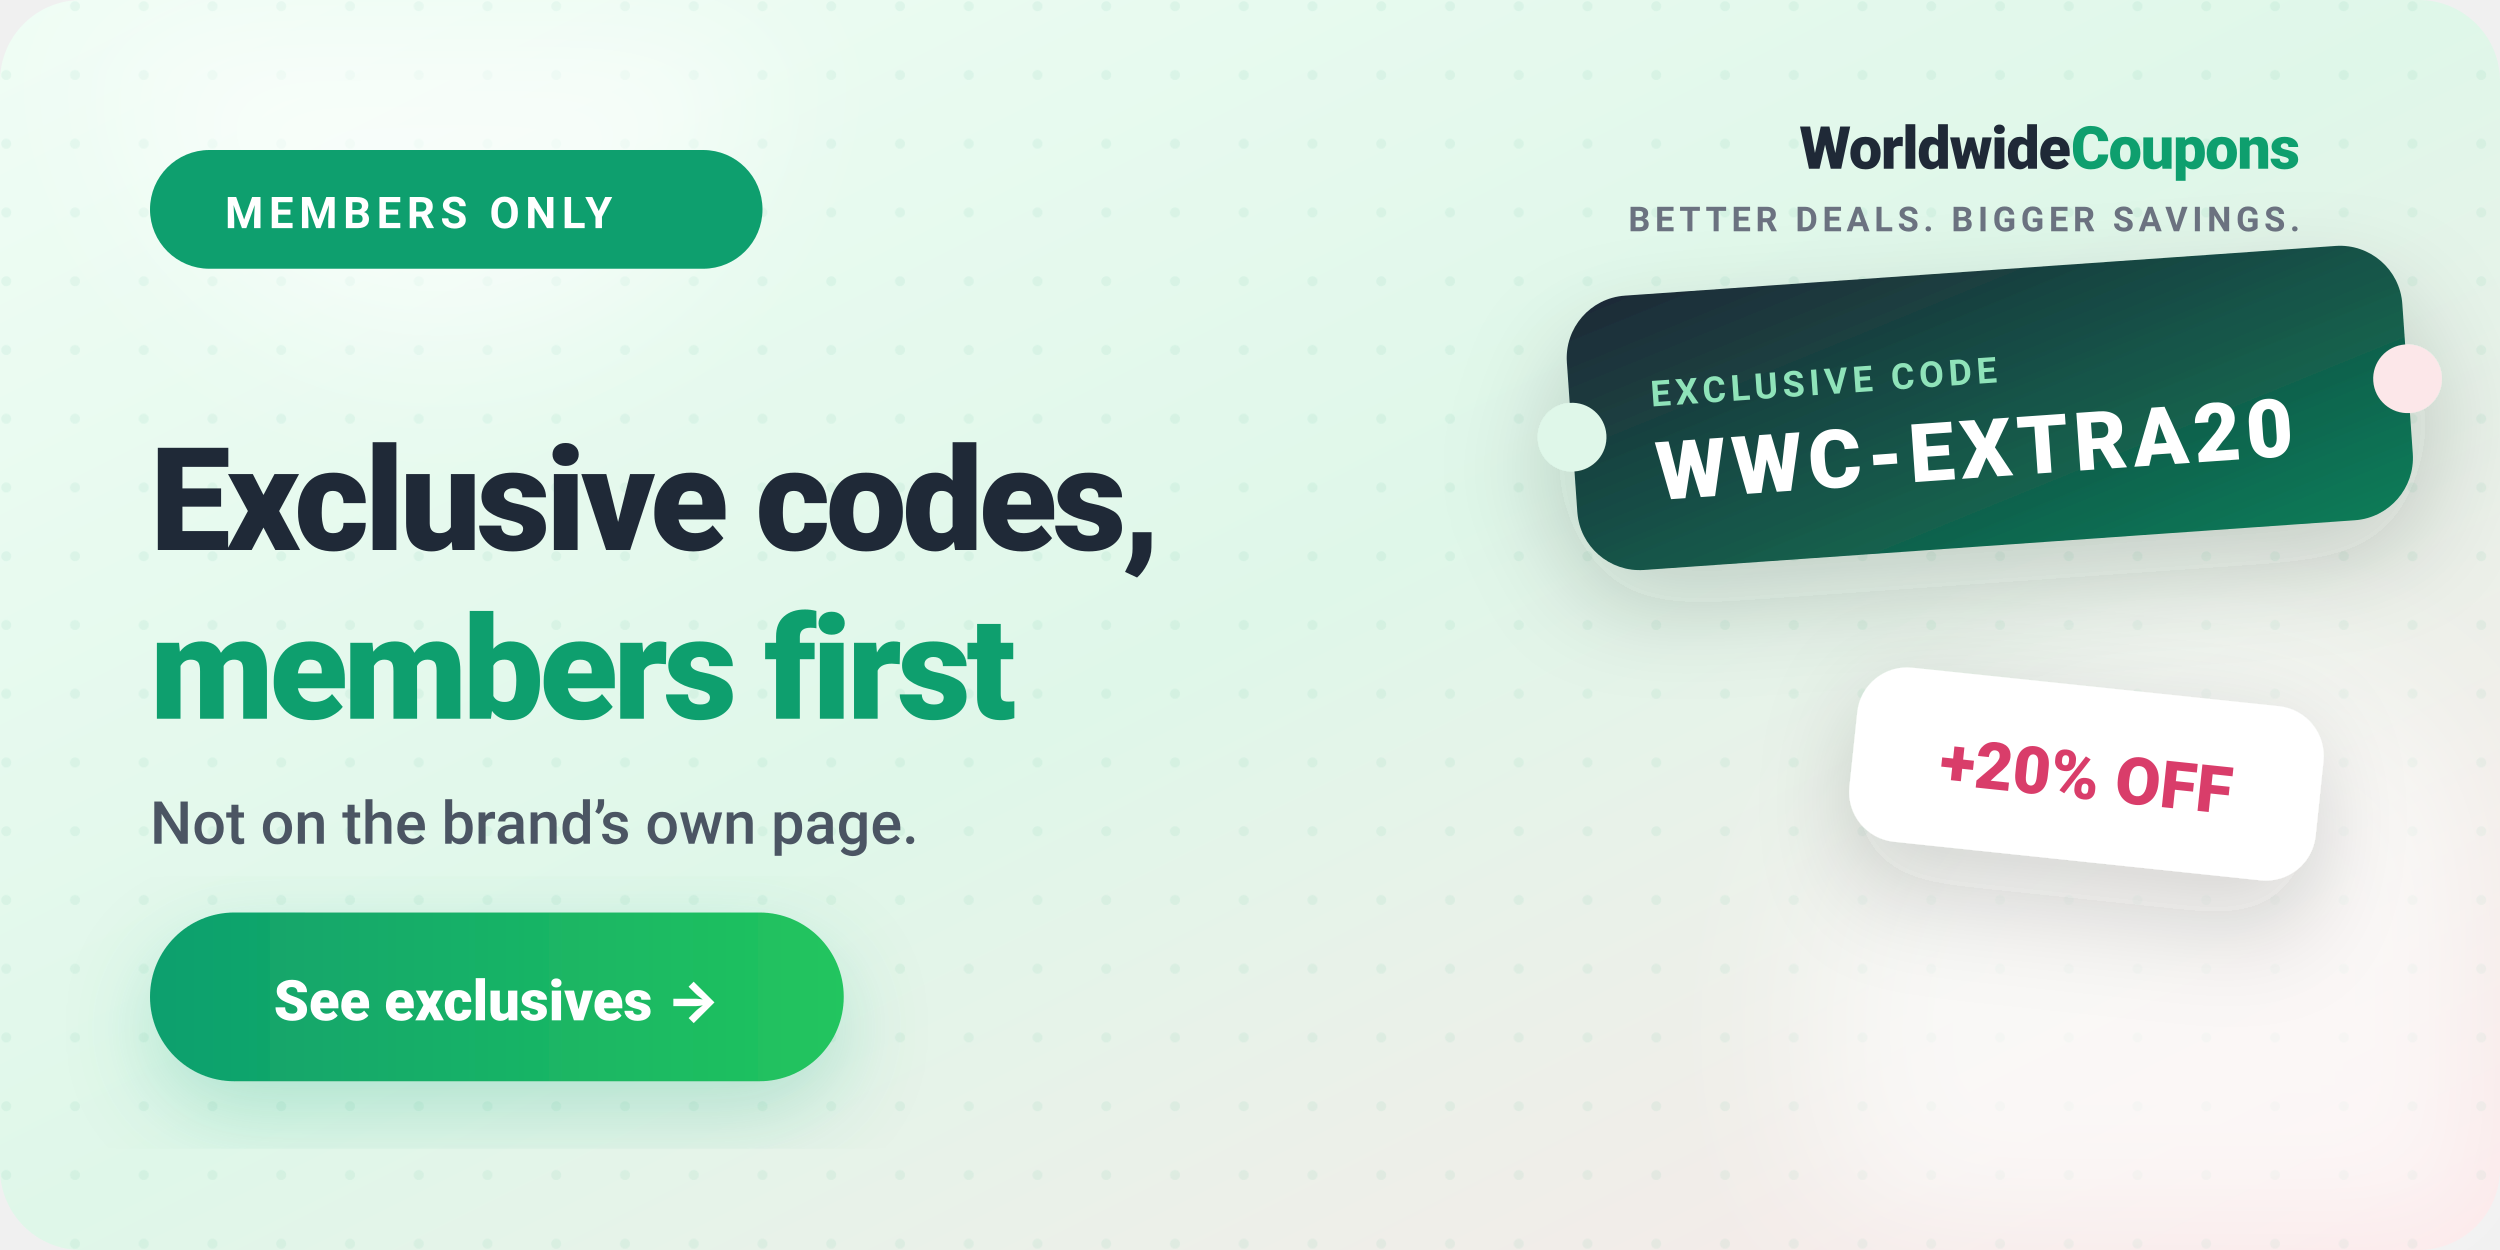
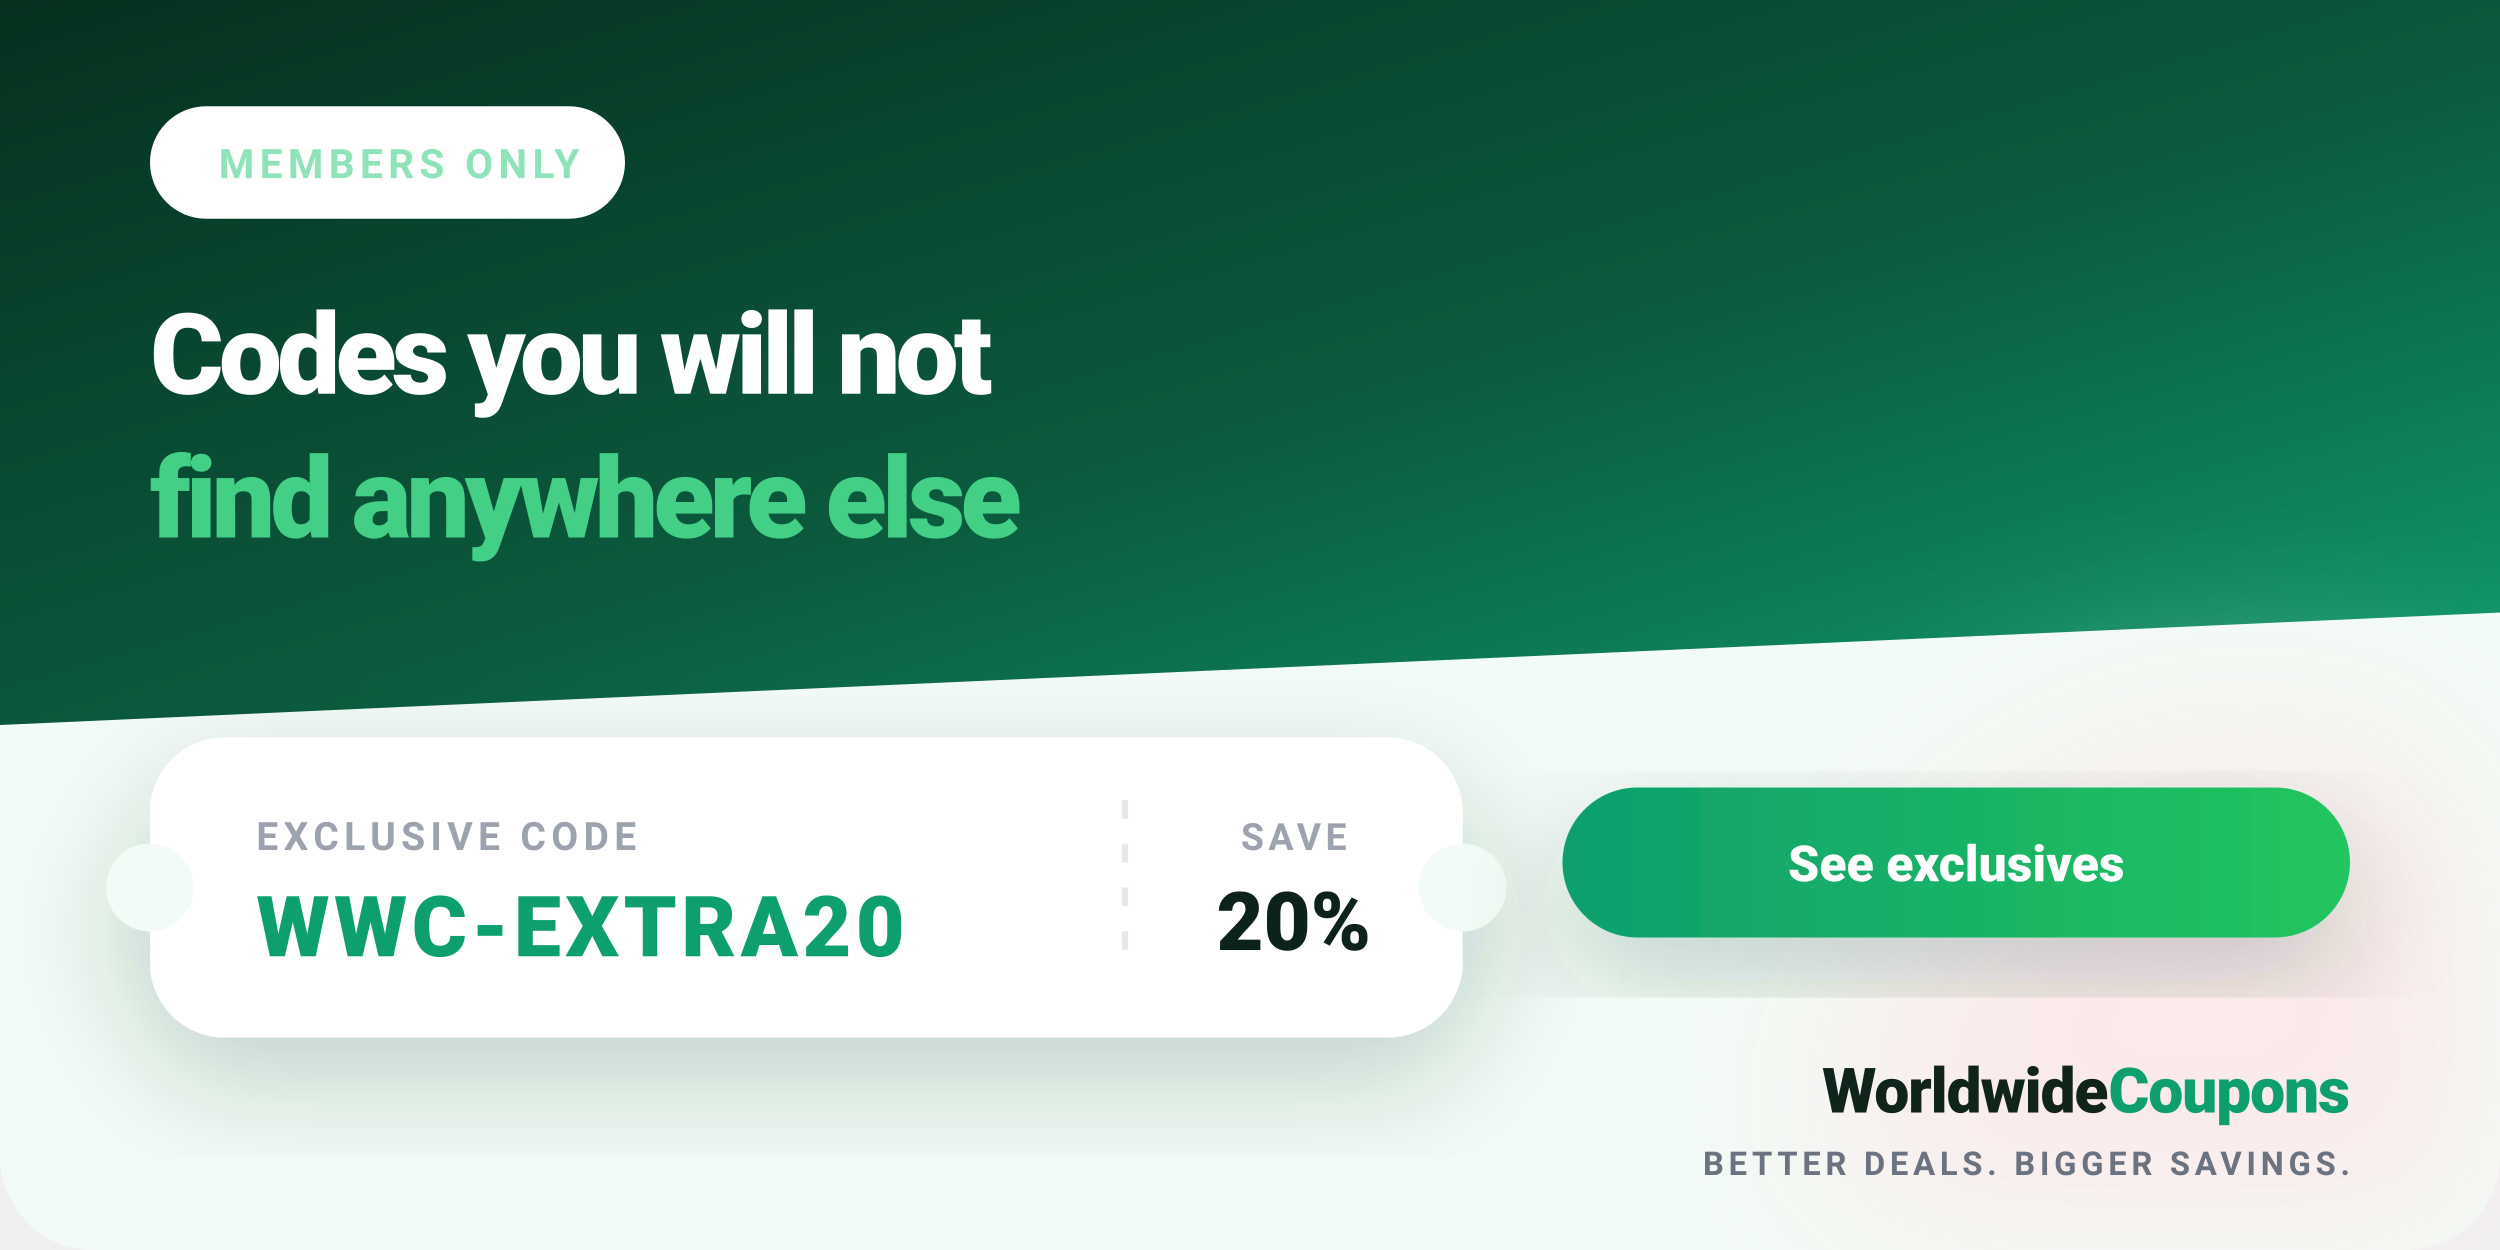
- <svg xmlns="http://www.w3.org/2000/svg" viewBox="0 0 800 400" width="800" height="400" role="img" aria-label="Exclusive codes, members first — WorldwideCoupons">
+ <svg xmlns="http://www.w3.org/2000/svg" viewBox="0 0 800 400" width="800" height="400" role="img" aria-label="Codes you will not find anywhere else — WorldwideCoupons">
  <defs>
-     <filter id="soft" x="-40%" y="-40%" width="180%" height="180%">
-       <feDropShadow dx="0" dy="10" stdDeviation="14" flood-color="#0E9F6E" flood-opacity="0.22" />
+     <filter id="lift" x="-40%" y="-40%" width="180%" height="180%">
+       <feDropShadow dx="0" dy="14" stdDeviation="18" flood-color="#0B3B2A" flood-opacity="0.2" />
    </filter>
-     <filter id="card" x="-40%" y="-40%" width="180%" height="180%">
-       <feDropShadow dx="0" dy="12" stdDeviation="16" flood-color="#1F2937" flood-opacity="0.18" />
+     <filter id="glow" x="-60%" y="-60%" width="220%" height="220%">
+       <feGaussianBlur stdDeviation="34" />
    </filter>
-     <filter id="blur" x="-50%" y="-50%" width="200%" height="200%">
-       <feGaussianBlur stdDeviation="24" />
-     </filter>
-     <pattern id="dots" width="22" height="22" patternUnits="userSpaceOnUse">
-       <circle cx="2" cy="2" r="1.6" fill="#0E9F6E" opacity="0.13" />
-     </pattern>
-     <linearGradient id="bg2" x1="0" y1="0" x2="1" y2="1">
-       <stop offset="0%" stop-color="#F0FDF5" />
-       <stop offset="50%" stop-color="#DFF7E9" />
-       <stop offset="100%" stop-color="#FCE7E9" />
-     </linearGradient>
-     <linearGradient id="cta2" x1="0" y1="0" x2="1" y2="0">
+     <linearGradient id="cta" x1="0" y1="0" x2="1" y2="0">
      <stop offset="0%" stop-color="#0E9F6E" />
      <stop offset="100%" stop-color="#22C55E" />
    </linearGradient>
-     <linearGradient id="chip" x1="0" y1="0" x2="1" y2="1">
-       <stop offset="0%" stop-color="#1F2937" />
-       <stop offset="100%" stop-color="#0B7D58" />
+     <linearGradient id="panel" x1="0" y1="0" x2="1" y2="1">
+       <stop offset="0%" stop-color="#06301F" />
+       <stop offset="55%" stop-color="#0B5B3E" />
+       <stop offset="100%" stop-color="#0E9F6E" />
+     </linearGradient>
+     <linearGradient id="card" x1="0" y1="0" x2="0" y2="1">
+       <stop offset="0%" stop-color="#FFFFFF" />
+       <stop offset="100%" stop-color="#F3F6F9" />
    </linearGradient>
  </defs>
-   <rect width="800" height="400" rx="26" fill="url(#bg2)" />
-   <rect width="800" height="400" rx="26" fill="url(#dots)" opacity="0.45" />
-   <g filter="url(#blur)" opacity="0.6">
-     <circle cx="700" cy="330" r="120" fill="#FFFFFF" />
-     <circle cx="140" cy="10" r="100" fill="#FFFFFF" />
+   <rect width="800" height="400" rx="30" fill="#F2FBF6" />
+   <g clip-path="inset(0 round 30)">
+     <path d="M0 0H800V196L0 232Z" fill="url(#panel)" />
+     <circle cx="720" cy="370" r="130" fill="#FCE7E9" opacity="0.9" filter="url(#glow)" />
  </g>
-   <g transform="translate(48 48)">
-     <rect width="196" height="38" rx="19" fill="#0E9F6E" />
-     <text x="24" y="25" font-size="14" font-weight="700" letter-spacing="1.8" fill="#FFFFFF" font-family="ui-sans-serif, system-ui, -apple-system, 'Segoe UI', Roboto, sans-serif">MEMBERS ONLY</text>
+   <g transform="translate(48 34)">
+     <rect width="152" height="36" rx="18" fill="#FFFFFF" />
+     <text x="22" y="23" font-size="13" font-weight="700" letter-spacing="1.7" fill="#8FE3B9" font-family="ui-sans-serif, system-ui, -apple-system, 'Segoe UI', Roboto, sans-serif">MEMBERS ONLY</text>
  </g>
-   <text x="48" y="176" font-size="46" font-weight="800" fill="#1F2937" letter-spacing="-1.4" font-family="ui-sans-serif, system-ui, -apple-system, 'Segoe UI', Roboto, sans-serif">Exclusive codes,</text>
-   <text x="48" y="230" font-size="46" font-weight="800" fill="#0E9F6E" letter-spacing="-1.4" font-family="ui-sans-serif, system-ui, -apple-system, 'Segoe UI', Roboto, sans-serif">members first</text>
-   <text x="48" y="270" font-size="19" font-weight="500" fill="#4B5563" font-family="ui-sans-serif, system-ui, -apple-system, 'Segoe UI', Roboto, sans-serif">Not on the brand’s own page.</text>
-   <g transform="translate(48 292)" filter="url(#soft)">
-     <rect width="222" height="54" rx="27" fill="url(#cta2)" />
-     <text x="111" y="34.5" text-anchor="middle" font-size="18" font-weight="800" fill="#FFFFFF" font-family="ui-sans-serif, system-ui, -apple-system, 'Segoe UI', Roboto, sans-serif">See exclusives →</text>
+   <text x="48" y="126" font-size="36" font-weight="800" fill="#FFFFFF" text-anchor="start" letter-spacing="-1.6" font-family="ui-sans-serif, system-ui, -apple-system, 'Segoe UI', Roboto, sans-serif">Codes you will not</text>
+   <text x="48" y="172" font-size="36" font-weight="800" fill="#43CF86" text-anchor="start" letter-spacing="-1.6" font-family="ui-sans-serif, system-ui, -apple-system, 'Segoe UI', Roboto, sans-serif">find anywhere else</text>
+   <g transform="translate(48 236)" filter="url(#lift)">
+     <rect width="420" height="96" rx="24" fill="#FFFFFF" />
+     <circle cx="0" cy="48" r="14" fill="#F2FBF6" />
+     <circle cx="420" cy="48" r="14" fill="#F2FBF6" />
+     <path d="M312 20v56" stroke="#E5E7EB" stroke-width="2" stroke-dasharray="6 8" />
+     <text x="34" y="36" font-size="12.5" font-weight="700" letter-spacing="1.7" fill="#9CA3AF" font-family="ui-sans-serif, system-ui, -apple-system, 'Segoe UI', Roboto, sans-serif">EXCLUSIVE CODE</text>
+     <text x="34" y="70" font-size="27" font-weight="800" letter-spacing="1.4" fill="#0E9F6E" font-family="ui-sans-serif, system-ui, -apple-system, 'Segoe UI', Roboto, sans-serif">WWC-EXTRA20</text>
+     <text x="366" y="36" text-anchor="middle" font-size="12" font-weight="700" letter-spacing="1.4" fill="#9CA3AF" font-family="ui-sans-serif, system-ui, -apple-system, 'Segoe UI', Roboto, sans-serif">SAVE</text>
+     <text x="366" y="68" text-anchor="middle" font-size="26" font-weight="800" fill="#10241C" font-family="ui-sans-serif, system-ui, -apple-system, 'Segoe UI', Roboto, sans-serif">20%</text>
  </g>
-   <g filter="url(#card)" transform="translate(500 96) rotate(-4)">
-     <rect width="268" height="88" rx="20" fill="url(#chip)" />
-     <text x="26" y="36" font-size="11.5" font-weight="700" letter-spacing="1.5" fill="#8FE3B9" font-family="ui-sans-serif, system-ui, -apple-system, 'Segoe UI', Roboto, sans-serif">EXCLUSIVE CODE</text>
-     <text x="26" y="66" font-size="26" font-weight="800" letter-spacing="1.8" fill="#FFFFFF" font-family="ui-sans-serif, system-ui, -apple-system, 'Segoe UI', Roboto, sans-serif">WWC-EXTRA20</text>
-     <circle cx="0" cy="44" r="11" fill="#DFF7E9" />
-     <circle cx="268" cy="44" r="11" fill="#FCE7E9" />
+   <g transform="translate(500 252)" filter="url(#lift)">
+     <rect width="252" height="48" rx="24" fill="url(#cta)" />
+     <text x="126" y="30" text-anchor="middle" font-size="16" font-weight="800" fill="#FFFFFF" font-family="ui-sans-serif, system-ui, -apple-system, 'Segoe UI', Roboto, sans-serif">See exclusives</text>
  </g>
-   <g filter="url(#card)" transform="translate(596 212) rotate(6)">
-     <rect width="150" height="56" rx="16" fill="#FFFFFF" />
-     <text x="75" y="36" text-anchor="middle" font-size="21" font-weight="800" fill="#D93E6B" font-family="ui-sans-serif, system-ui, -apple-system, 'Segoe UI', Roboto, sans-serif">+20% OFF</text>
-   </g>
-   <g transform="translate(736 54)">
-     <text x="0" y="0" text-anchor="end" font-size="19" font-weight="800" fill="#1F2937" letter-spacing="-0.4" font-family="ui-sans-serif, system-ui, -apple-system, 'Segoe UI', Roboto, sans-serif">Worldwide<tspan fill="#0E9F6E">Coupons</tspan>
+   <g transform="translate(752 356)">
+     <text x="0" y="0" text-anchor="end" font-size="20" font-weight="800" fill="#10241C" letter-spacing="-0.4" font-family="ui-sans-serif, system-ui, -apple-system, 'Segoe UI', Roboto, sans-serif">Worldwide<tspan fill="#0E9F6E">Coupons</tspan>
    </text>
-     <text x="0" y="20" text-anchor="end" font-size="11" font-weight="600" fill="#6B7280" letter-spacing="1.5" font-family="ui-sans-serif, system-ui, -apple-system, 'Segoe UI', Roboto, sans-serif">BETTER DEALS. BIGGER SAVINGS.</text>
+     <text x="0" y="20" text-anchor="end" font-size="10.5" font-weight="600" fill="#6B7280" fill-opacity="1" letter-spacing="1.5" font-family="ui-sans-serif, system-ui, -apple-system, 'Segoe UI', Roboto, sans-serif">BETTER DEALS. BIGGER SAVINGS.</text>
  </g>
</svg>
